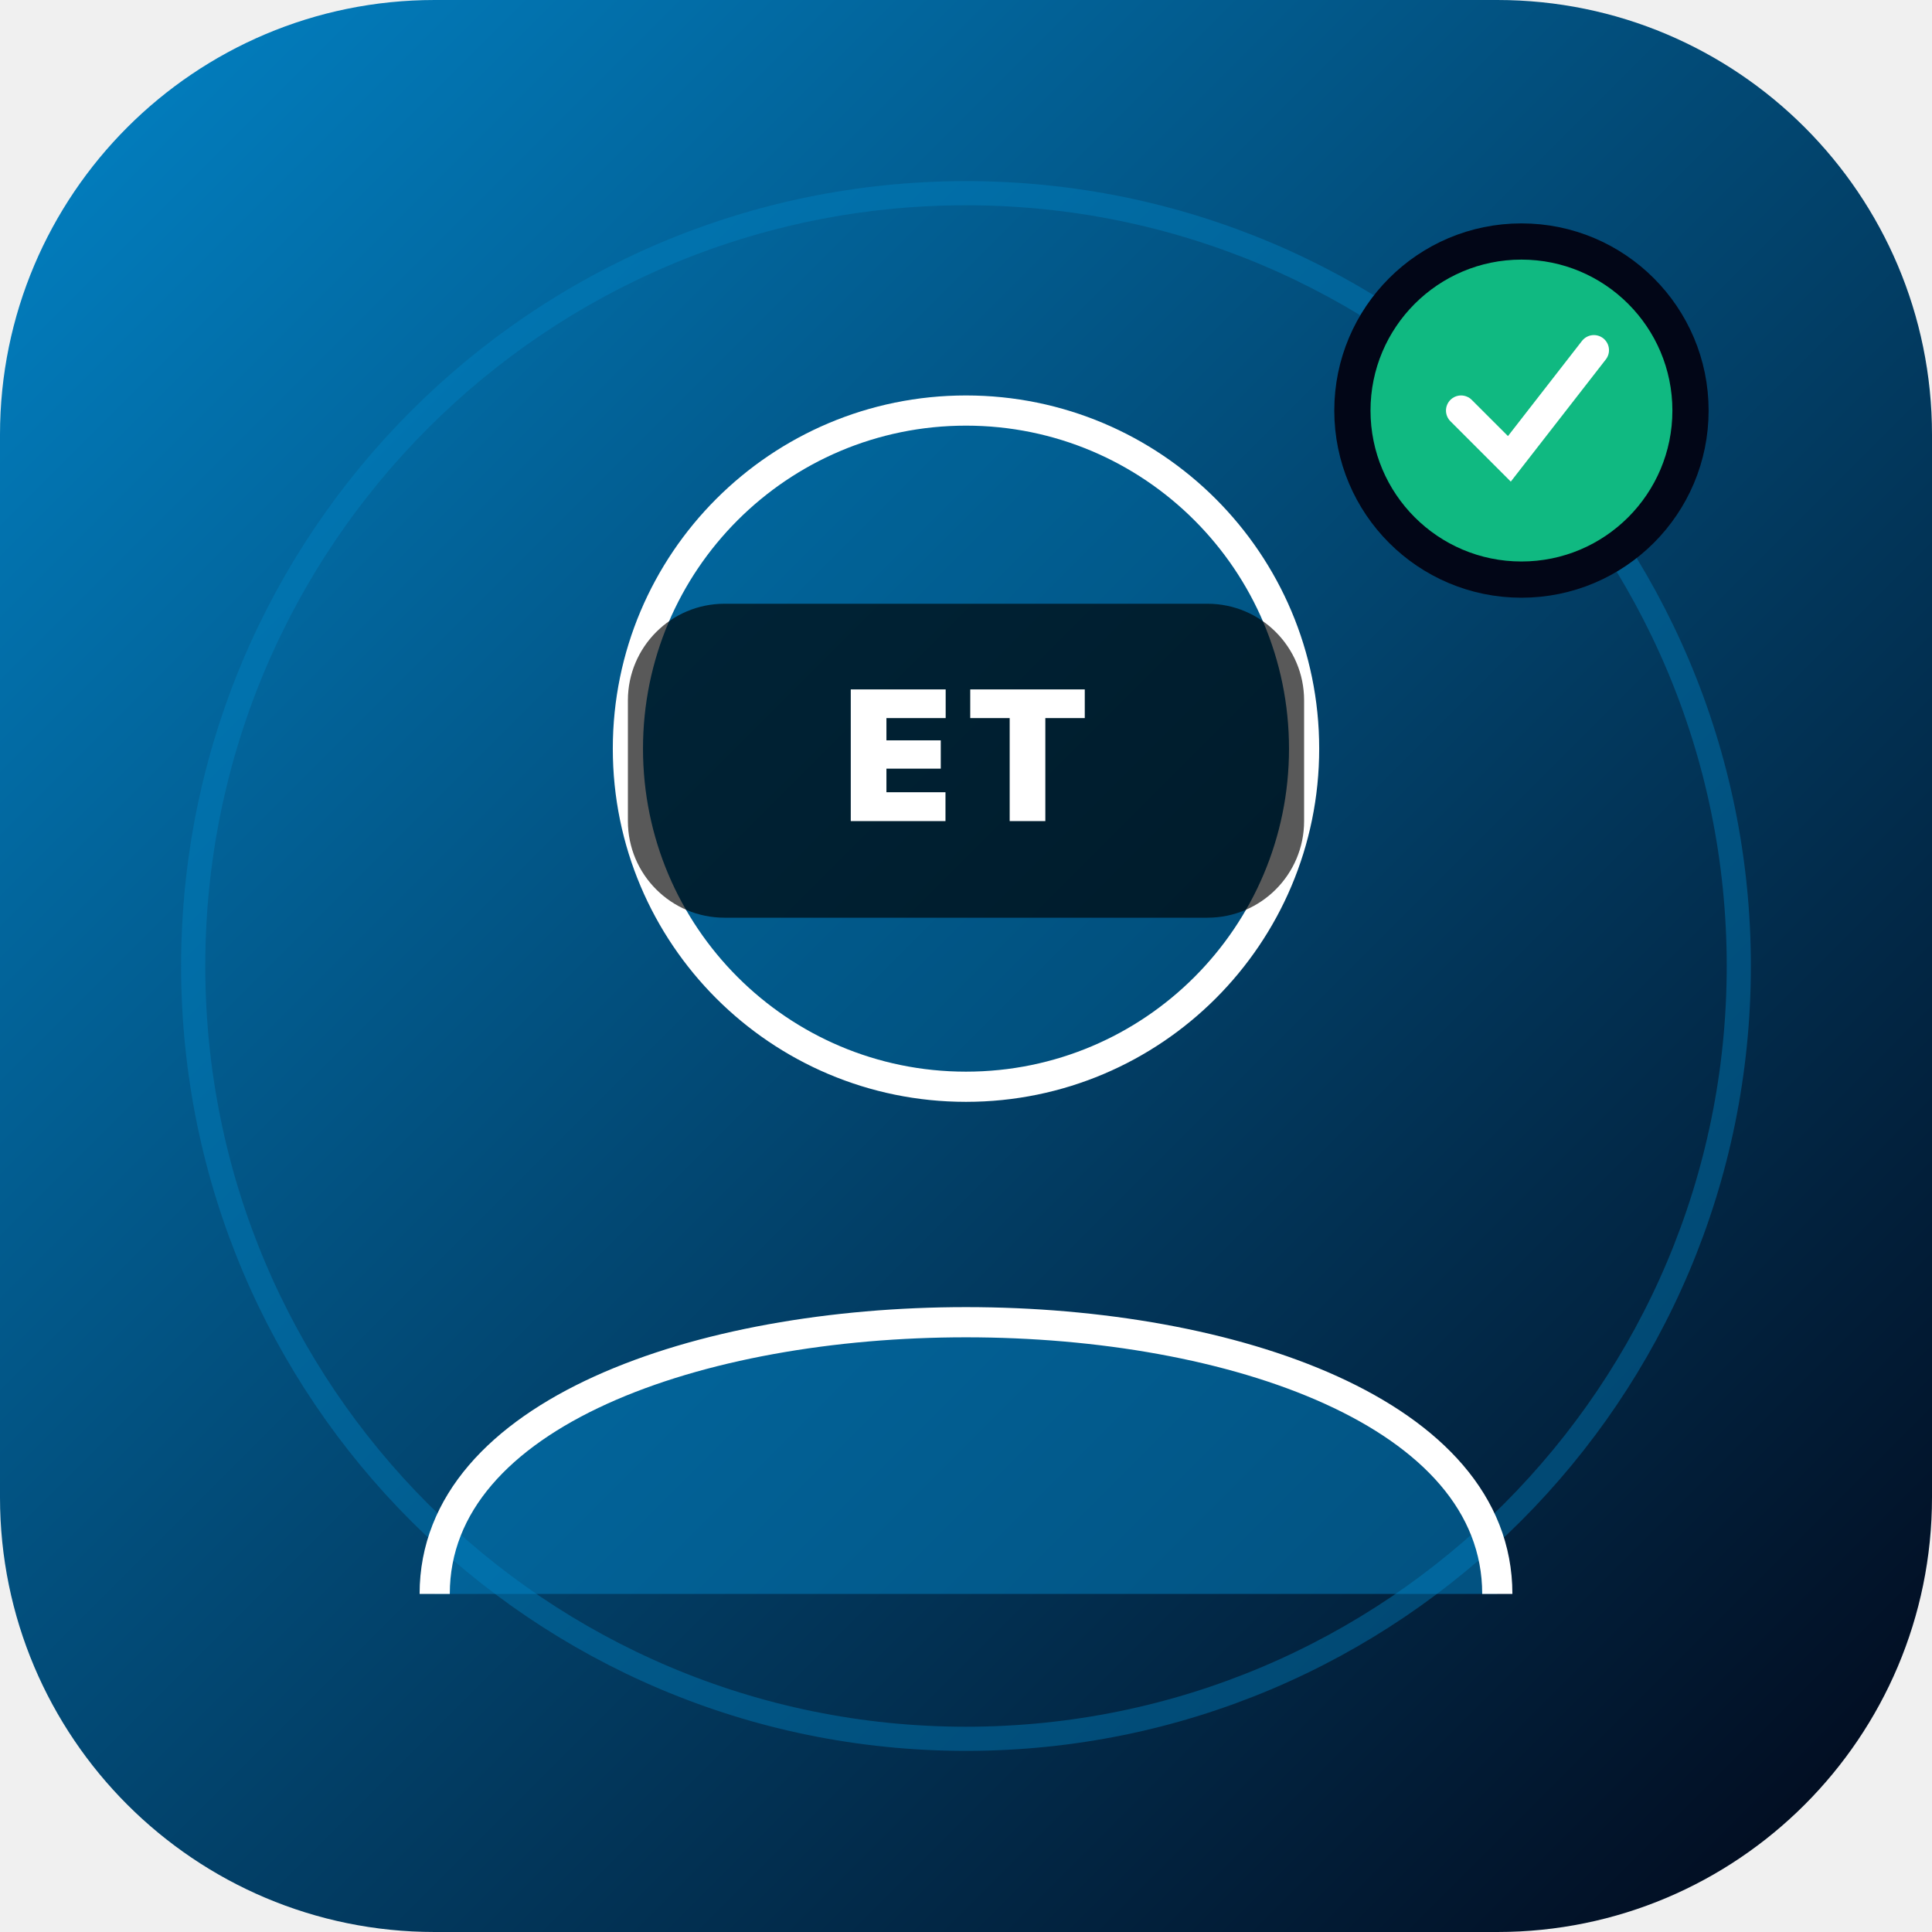
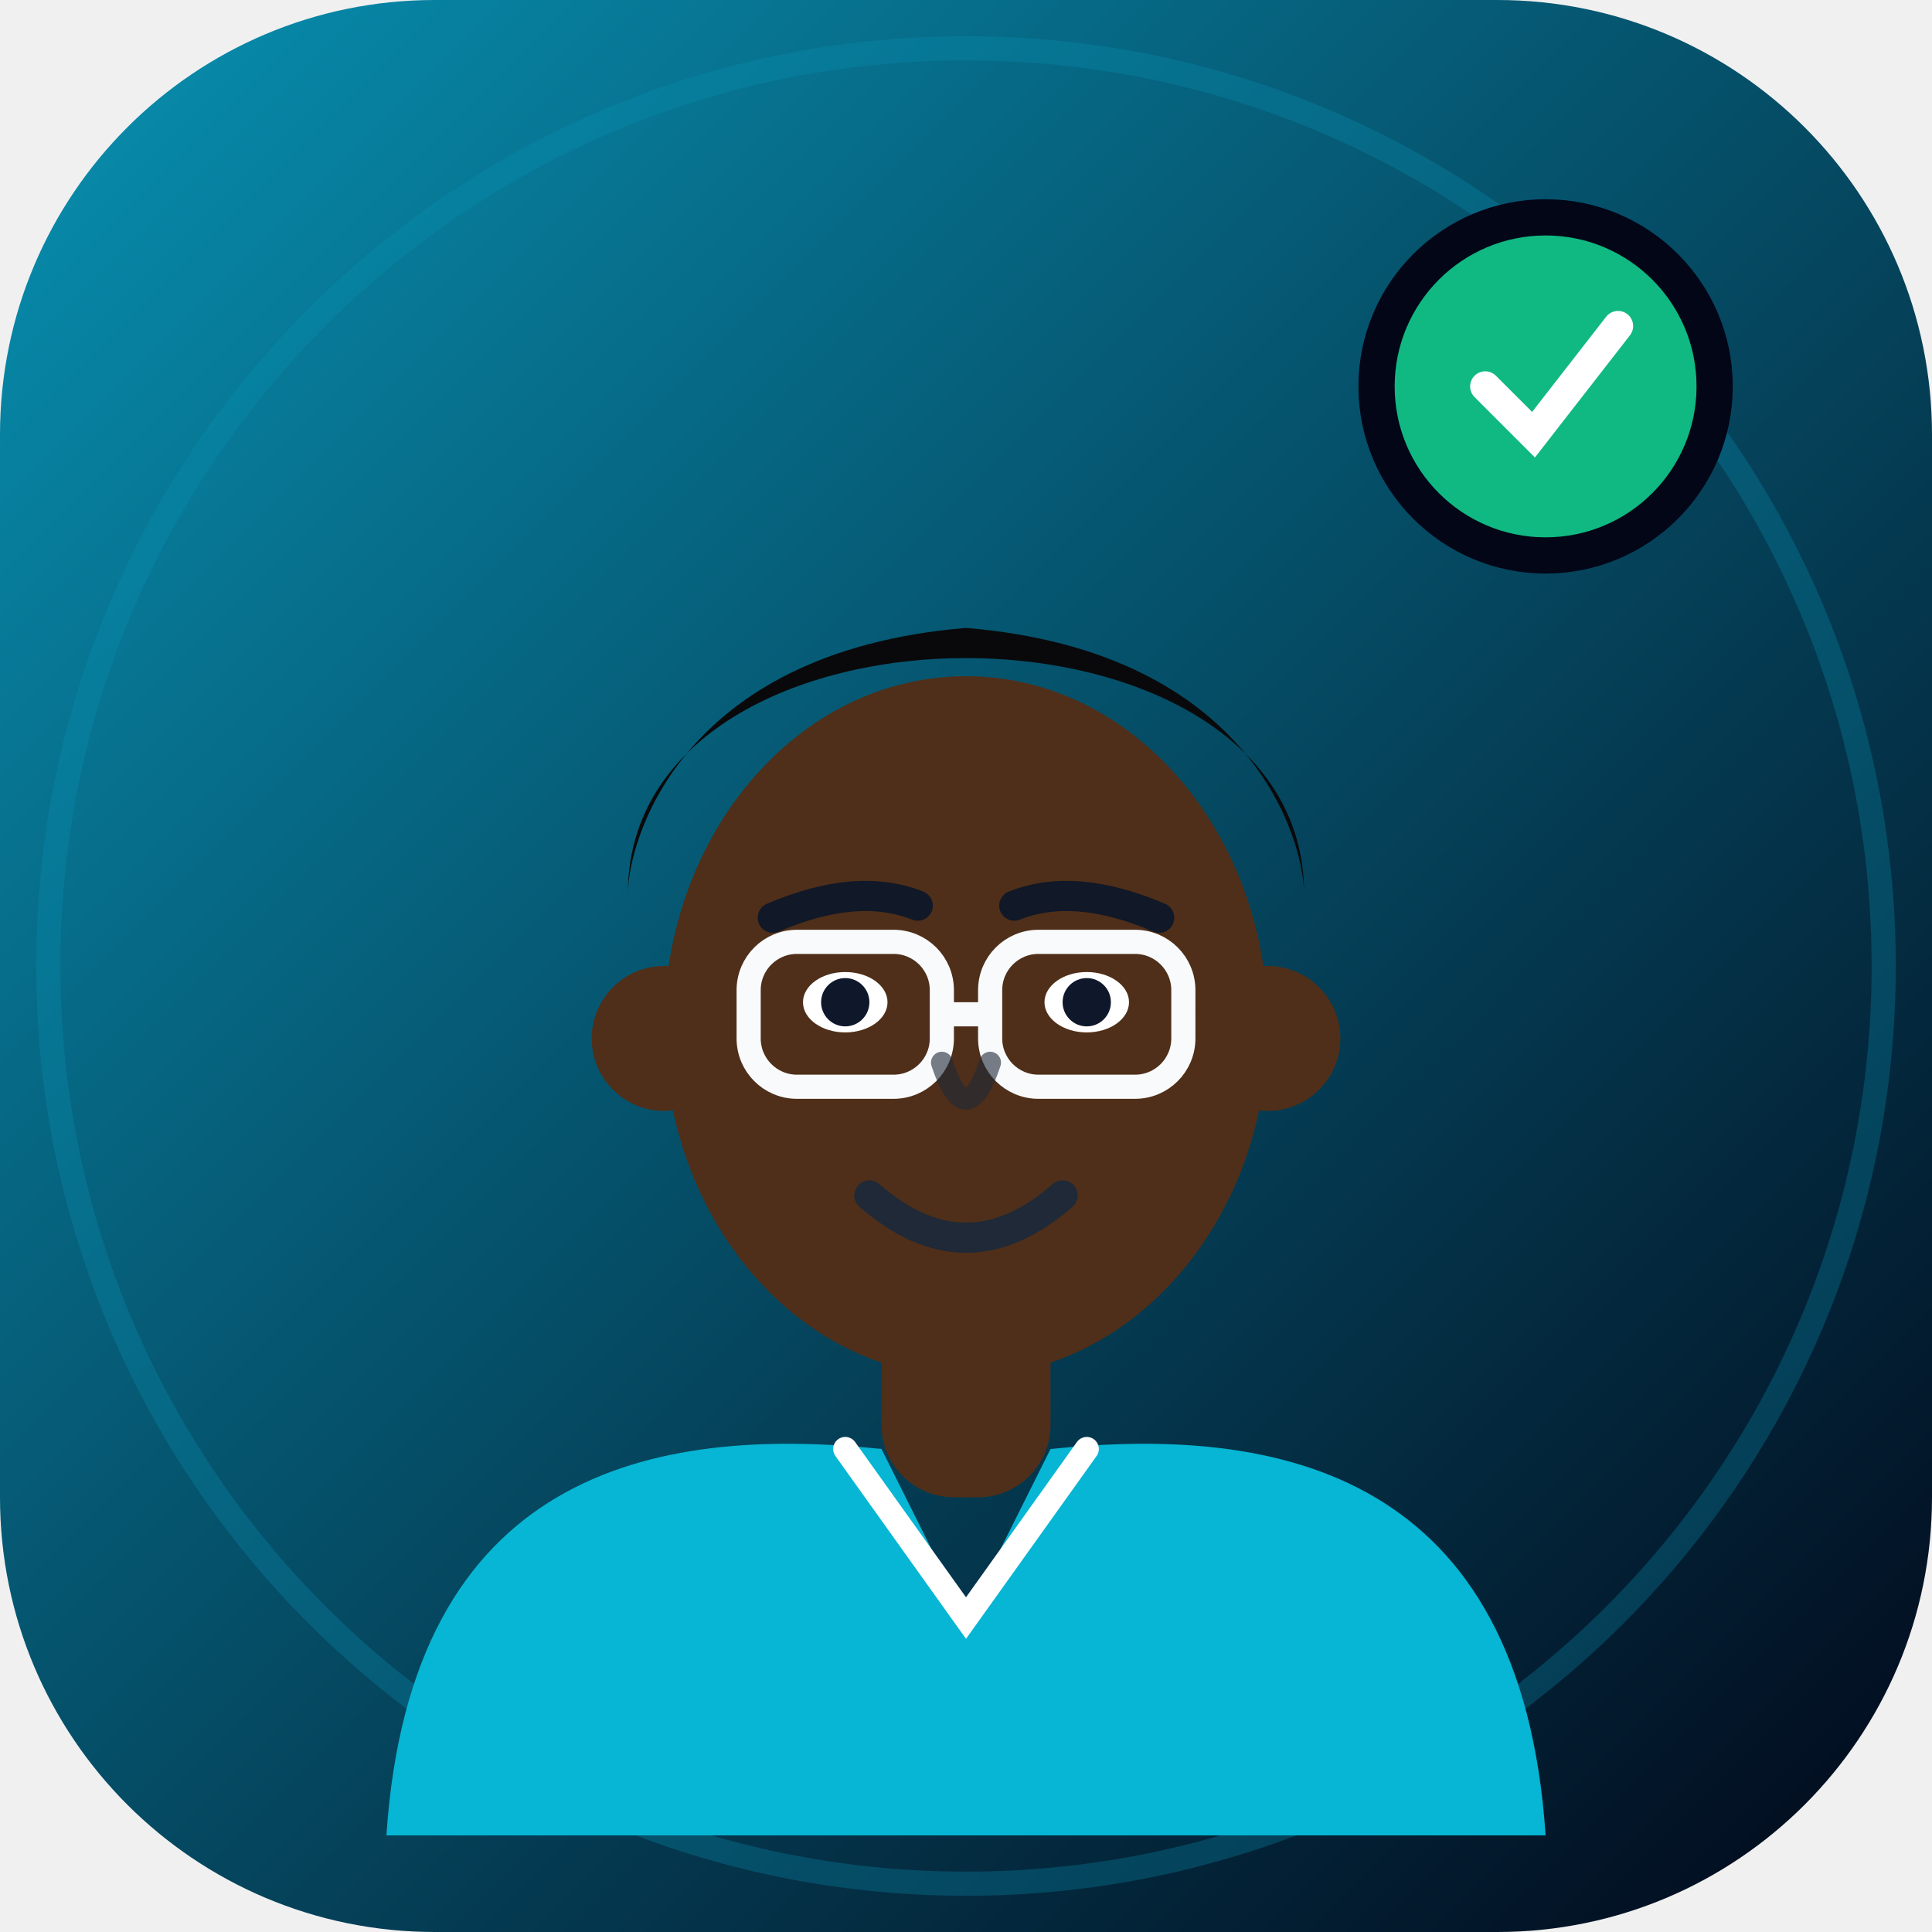
<svg xmlns="http://www.w3.org/2000/svg" viewBox="0 0 160 160" width="160" height="160">
  <defs>
-     <linearGradient id="avatarGrad19" x1="0" y1="0" x2="1" y2="1">
-       <stop offset="0%" stop-color="#0284C7" />
+     <linearGradient id="bgGrad20" x1="0" y1="0" x2="1" y2="1">
+       <stop offset="0%" stop-color="#0891B2" />
      <stop offset="100%" stop-color="#020617" />
    </linearGradient>
  </defs>
-   <rect width="160" height="160" rx="36" fill="url(#avatarGrad19)" />
-   <circle cx="80" cy="80" r="64" fill="none" stroke="#0284C7" stroke-width="2" stroke-opacity="0.4" />
-   <circle cx="80" cy="62" r="28" fill="#0284C7" fill-opacity="0.25" stroke="#FFFFFF" stroke-width="2.5" />
-   <path d="M 36 132 C 36 102, 124 102, 124 132" fill="#0284C7" fill-opacity="0.5" stroke="#FFFFFF" stroke-width="2.5" />
-   <rect x="52" y="50" width="56" height="26" rx="8" fill="rgba(0,0,0,0.65)" />
-   <text x="80" y="68" font-family="system-ui, -apple-system, sans-serif" font-size="15" font-weight="900" fill="#FFFFFF" text-anchor="middle" letter-spacing="1">ET</text>
-   <circle cx="126" cy="34" r="14" fill="#10B981" stroke="#020617" stroke-width="3" />
-   <path d="M 121 34 L 125 38 L 132 29" fill="none" stroke="#FFFFFF" stroke-width="2.5" stroke-linecap="round" />
+   <rect width="160" height="160" rx="36" fill="url(#bgGrad20)" />
+   <circle cx="80" cy="80" r="76" fill="none" stroke="#0891B2" stroke-width="2" stroke-opacity="0.3" />
+   <rect x="73" y="104" width="14" height="20" rx="6" fill="#4F2F19" />
+   <path d="M 32 152 C 34 122, 54 118, 73 120 L 80 134 L 87 120 C 106 118, 126 122, 128 152 Z" fill="#06B6D4" />
+   <path d="M 70 120 L 80 134 L 90 120" stroke="#FFFFFF" stroke-width="2" fill="none" stroke-linecap="round" />
+   <path d="M 52 74 C 52 48, 108 48, 108 74 C 108 70, 104 54, 80 52 C 56 54, 52 70, 52 74 Z" fill="#09090B" />
+   <ellipse cx="80" cy="85" rx="25" ry="29" fill="#4F2F19" />
+   <circle cx="55" cy="86" r="6" fill="#4F2F19" />
+   <circle cx="105" cy="86" r="6" fill="#4F2F19" />
+   <path d="M 64 76 Q 71 73 76 75" stroke="#111827" stroke-width="2.5" fill="none" stroke-linecap="round" />
+   <path d="M 84 75 Q 89 73 96 76" stroke="#111827" stroke-width="2.5" fill="none" stroke-linecap="round" />
+   <ellipse cx="70" cy="83" rx="3.5" ry="2.5" fill="#FFFFFF" />
+   <circle cx="70" cy="83" r="2" fill="#0F172A" />
+   <ellipse cx="90" cy="83" rx="3.5" ry="2.5" fill="#FFFFFF" />
+   <circle cx="90" cy="83" r="2" fill="#0F172A" />
+   <rect x="62" y="78" width="16" height="12" rx="4" fill="none" stroke="#F8FAFC" stroke-width="2" />
+   <rect x="82" y="78" width="16" height="12" rx="4" fill="none" stroke="#F8FAFC" stroke-width="2" />
+   <line x1="78" y1="84" x2="82" y2="84" stroke="#F8FAFC" stroke-width="2" />
+   <path d="M 78 88 Q 80 94 82 88" stroke="#1F2937" stroke-width="1.8" fill="none" stroke-linecap="round" stroke-opacity="0.6" />
+   <path d="M 72 99 Q 80 106 88 99" stroke="#1F2937" stroke-width="2.5" fill="none" stroke-linecap="round" />
+   <circle cx="128" cy="32" r="14" fill="#10B981" stroke="#020617" stroke-width="3" />
+   <path d="M 123 32 L 127 36 L 134 27" fill="none" stroke="#FFFFFF" stroke-width="2.5" stroke-linecap="round" />
</svg>
